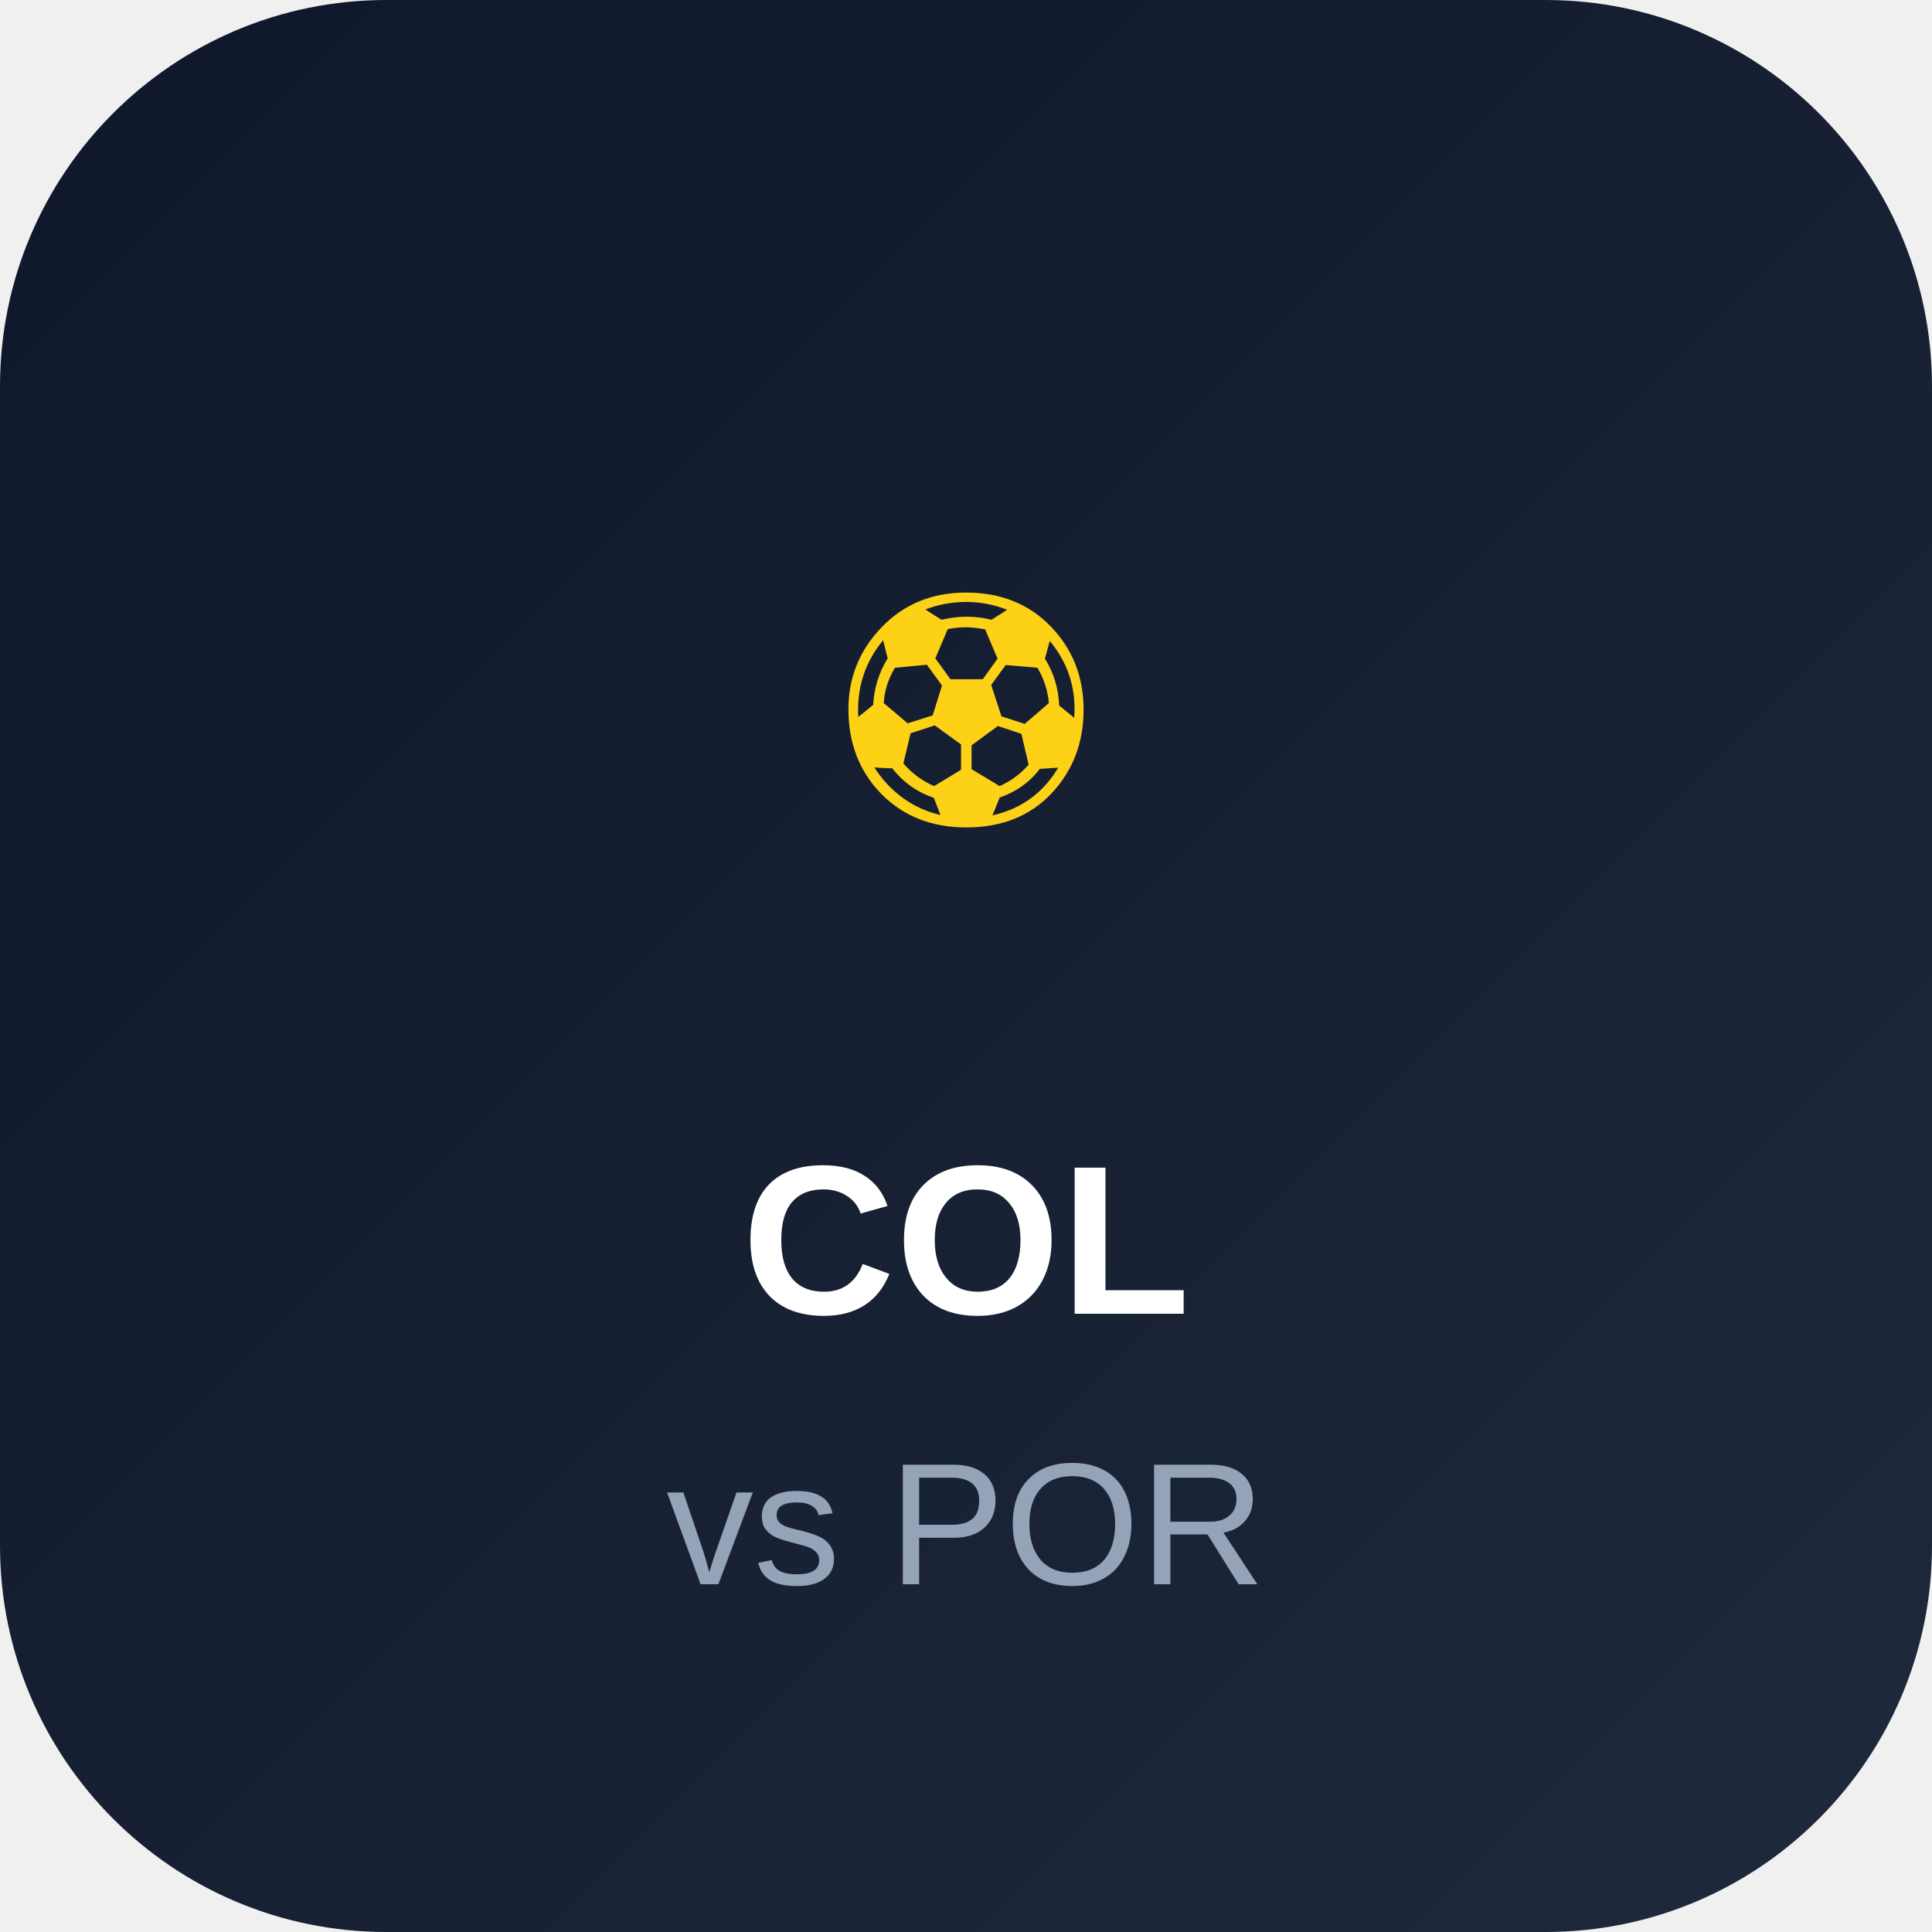
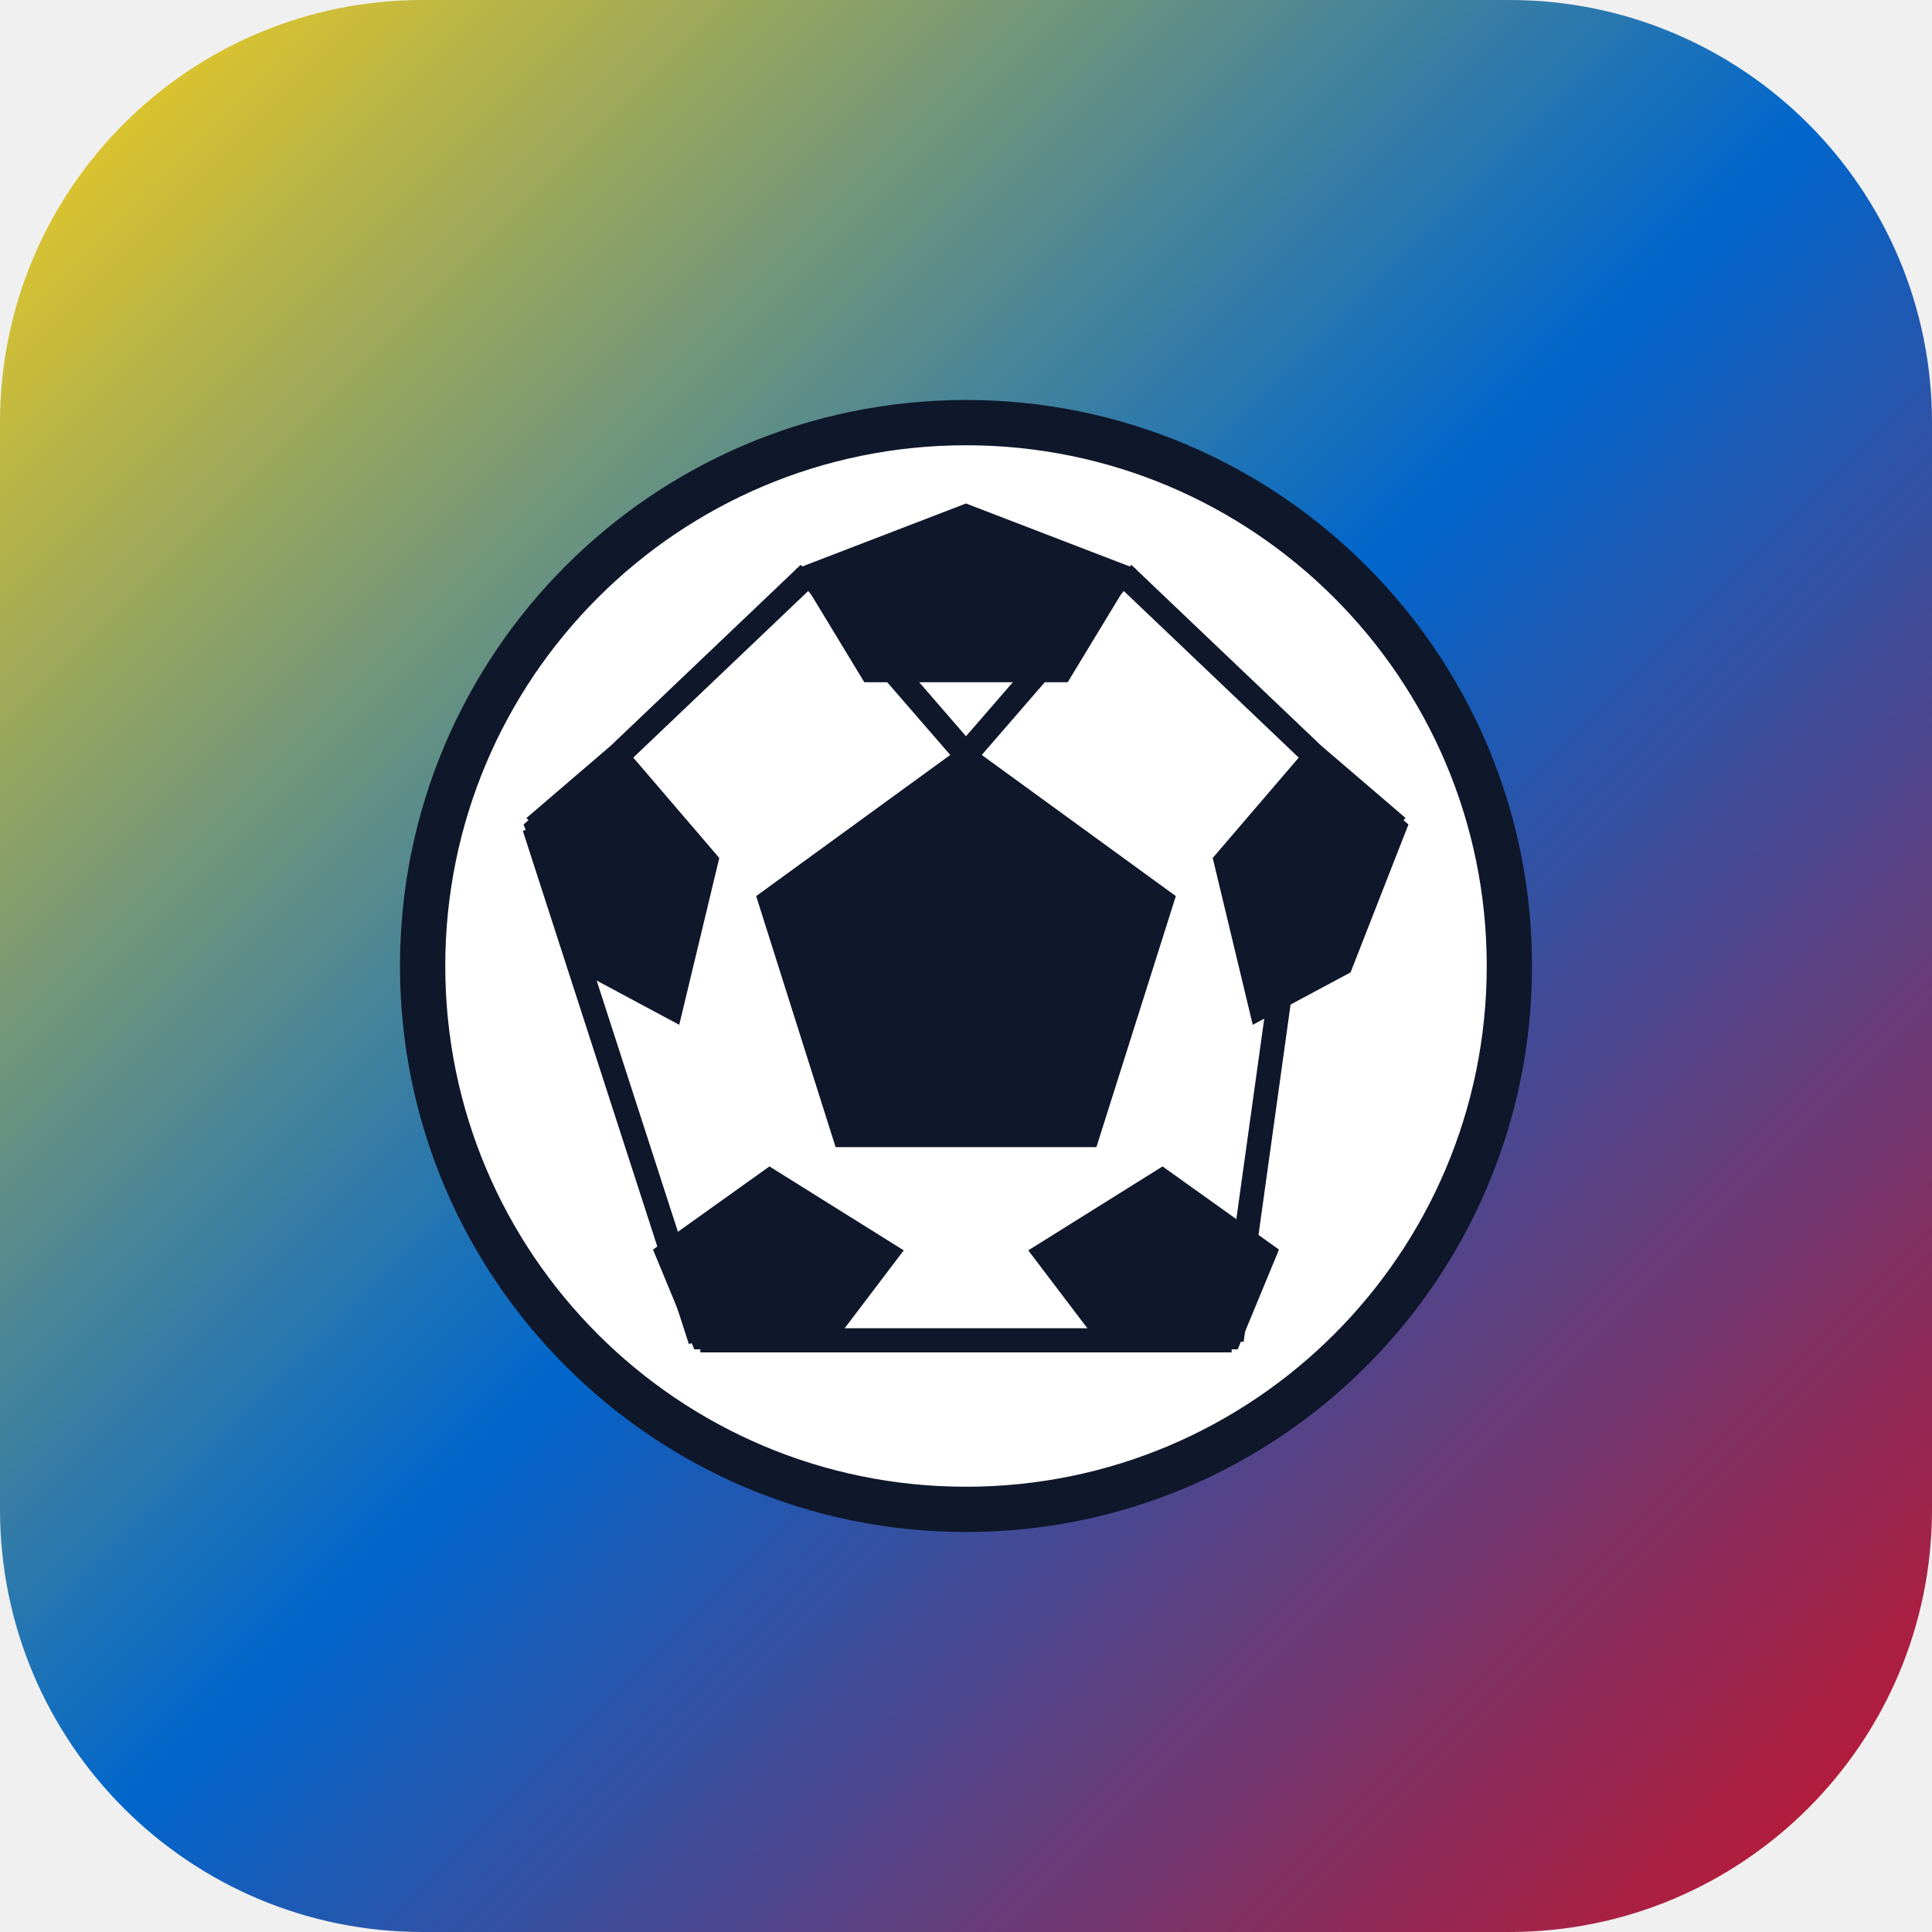
- <svg xmlns="http://www.w3.org/2000/svg" viewBox="0 0 100 100">
+ <svg xmlns="http://www.w3.org/2000/svg" viewBox="0 0 64 64" width="64" height="64">
  <defs>
-     <linearGradient id="bg" x1="0%" y1="0%" x2="100%" y2="100%">
-       <stop offset="0%" style="stop-color:#0f172a" />
-       <stop offset="100%" style="stop-color:#1e293b" />
+     <linearGradient id="bg" x1="0" y1="0" x2="1" y2="1">
+       <stop offset="0%" stop-color="#FCD116" />
+       <stop offset="50%" stop-color="#0066CC" />
+       <stop offset="100%" stop-color="#CE1126" />
    </linearGradient>
  </defs>
-   <rect width="100" height="100" rx="20" fill="url(#bg)" />
-   <text x="50" y="42" text-anchor="middle" font-family="Arial Black" font-size="16" fill="#FCD116" font-weight="bold">⚽</text>
-   <text x="50" y="68" text-anchor="middle" font-family="Arial" font-size="11" fill="#ffffff" font-weight="bold">COL</text>
-   <text x="50" y="82" text-anchor="middle" font-family="Arial" font-size="9" fill="#94a3b8">vs POR</text>
+   <rect width="64" height="64" rx="14" fill="url(#bg)" />
+   <g transform="translate(32 32)">
+     <circle r="18" fill="#ffffff" stroke="#0f172a" stroke-width="1.5" />
+     <polygon points="0,-7 6.6,-2.2 4.1,5.7 -4.1,5.7 -6.6,-2.2" fill="#0f172a" stroke="#0f172a" stroke-width="0.6" />
+     <g fill="#0f172a" stroke="#0f172a" stroke-width="0.6">
+       <polygon points="0,-15 5.2,-13 3.2,-9.7 -3.2,-9.7 -5.2,-13" />
+       <polygon points="14.3,-4.6 12.5,0 9.7,1.5 8.5,-3.5 11.5,-7" />
+       <polygon points="8.8,12.4 4.7,12.4 2.5,9.5 6.5,7 10,9.5" />
+       <polygon points="-8.8,12.4 -4.7,12.4 -2.5,9.5 -6.5,7 -10,9.5" />
+       <polygon points="-14.3,-4.6 -12.5,0 -9.7,1.5 -8.5,-3.5 -11.5,-7" />
+     </g>
+     <g stroke="#0f172a" stroke-width="0.8" fill="none">
+       <line x1="0" y1="-7" x2="5.2" y2="-13" />
+       <line x1="5.2" y1="-13" x2="11.5" y2="-7" />
+       <line x1="11.5" y1="-7" x2="14.3" y2="-4.6" />
+       <line x1="11.5" y1="-7" x2="8.8" y2="12.4" />
+       <line x1="8.8" y1="12.4" x2="-8.8" y2="12.4" />
+       <line x1="-8.8" y1="12.4" x2="-14.3" y2="-4.6" />
+       <line x1="-14.3" y1="-4.6" x2="-11.5" y2="-7" />
+       <line x1="-11.5" y1="-7" x2="-5.2" y2="-13" />
+       <line x1="-5.2" y1="-13" x2="0" y2="-7" />
+     </g>
+   </g>
</svg>
